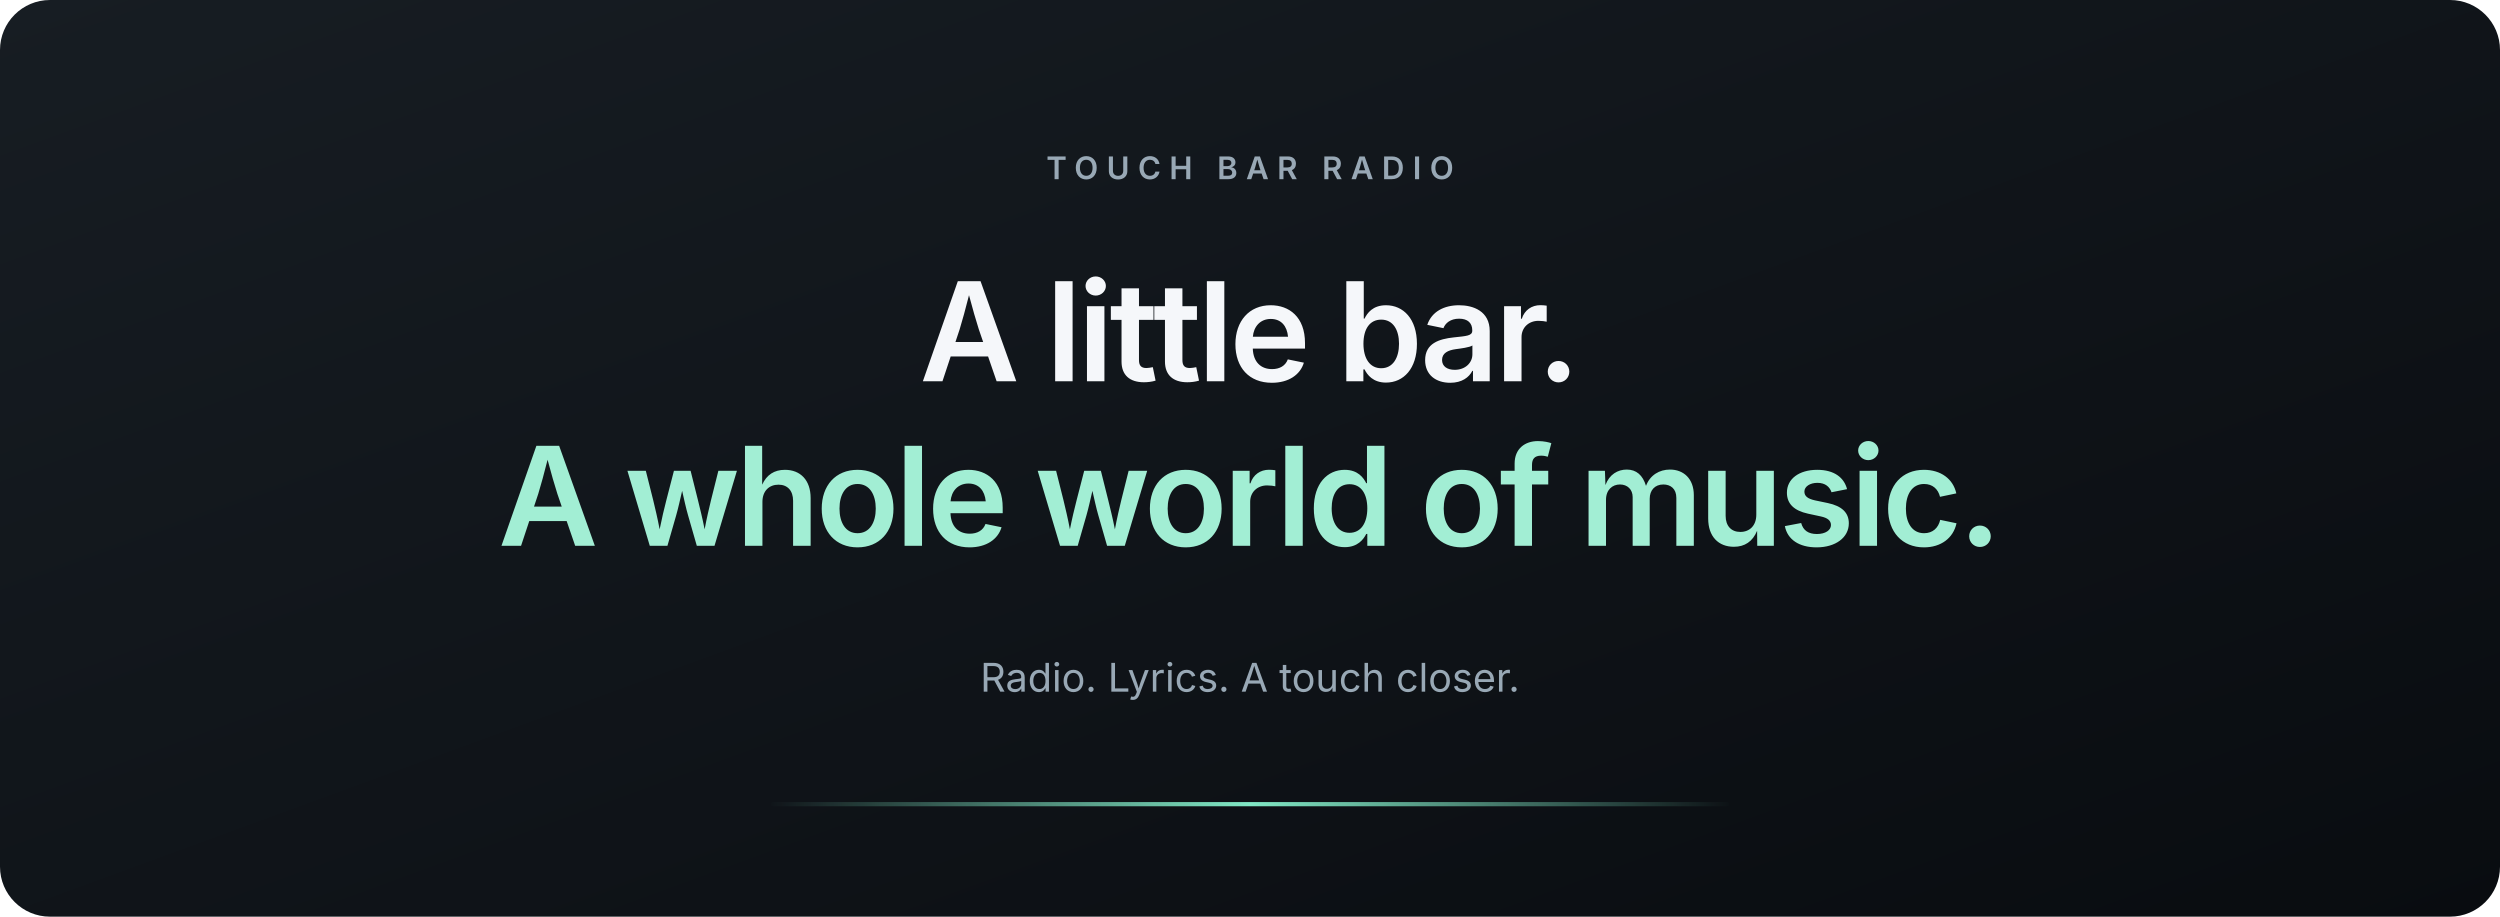
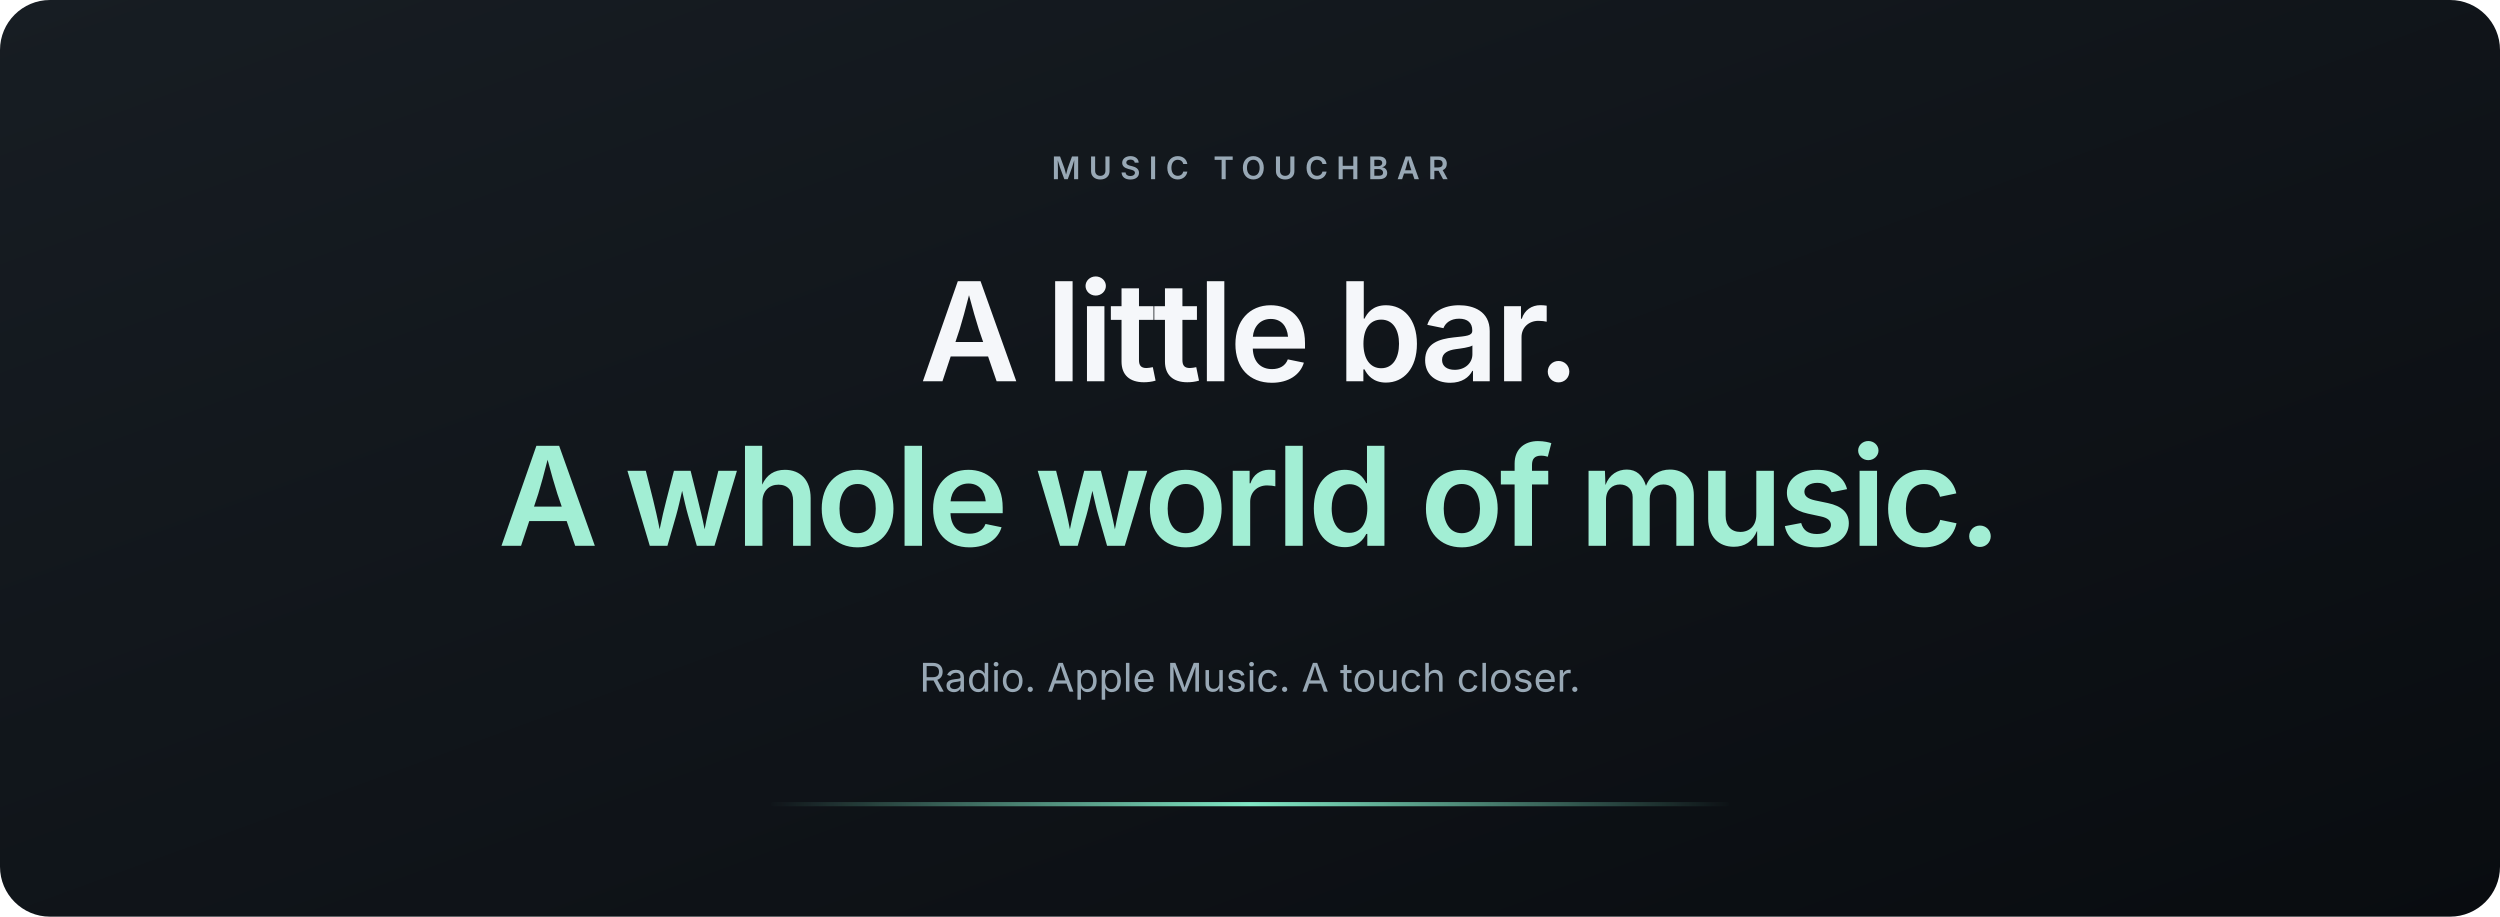
<svg xmlns="http://www.w3.org/2000/svg" width="1200" height="440" viewBox="0 0 1200 440" role="img" aria-labelledby="title description">
  <defs>
    <linearGradient id="background" x2="1" y2="1">
      <stop stop-color="#171d23" />
      <stop offset="1" stop-color="#090c10" />
    </linearGradient>
    <linearGradient id="accent">
      <stop stop-color="#80e8c5" stop-opacity="0" />
      <stop offset=".5" stop-color="#80e8c5" />
      <stop offset="1" stop-color="#80e8c5" stop-opacity="0" />
    </linearGradient>
  </defs>
  <rect width="1200" height="440" rx="24" fill="url(#background)" />
  <g text-anchor="middle" font-family="Inter, Helvetica Neue, Arial, sans-serif">
-     <text x="600" y="86" fill="#98a8b5" font-size="15" font-weight="600" letter-spacing="4">TOUCH BAR RADIO</text>
+     <text x="600" y="86" fill="#98a8b5" font-size="15" font-weight="600" letter-spacing="4">MUSIC TOUCHBAR</text>
    <text x="600" y="183" fill="#f5f7fa" font-size="66" font-weight="600" letter-spacing="-2">A little bar.</text>
    <text x="600" y="262" fill="#a2eed4" font-size="66" font-weight="600" letter-spacing="-2">A whole world of music.</text>
-     <text x="600" y="332" fill="#98a8b5" font-size="19">Radio. Lyrics. A touch closer.</text>
+     <text x="600" y="332" fill="#98a8b5" font-size="19">Radio. Apple Music. A touch closer.</text>
  </g>
  <rect x="370" y="385" width="460" height="2" rx="1" fill="url(#accent)" />
</svg>
